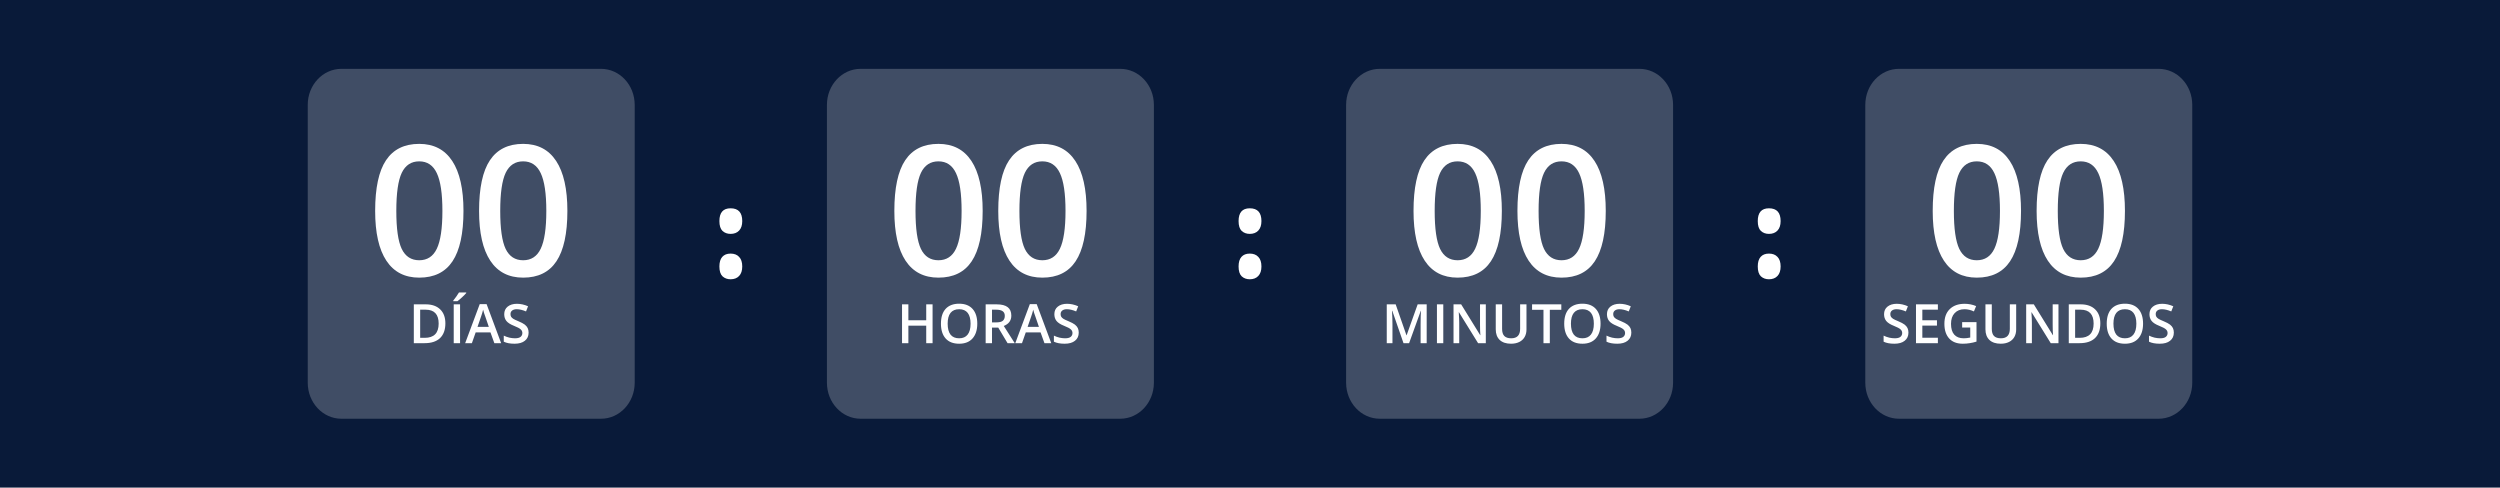
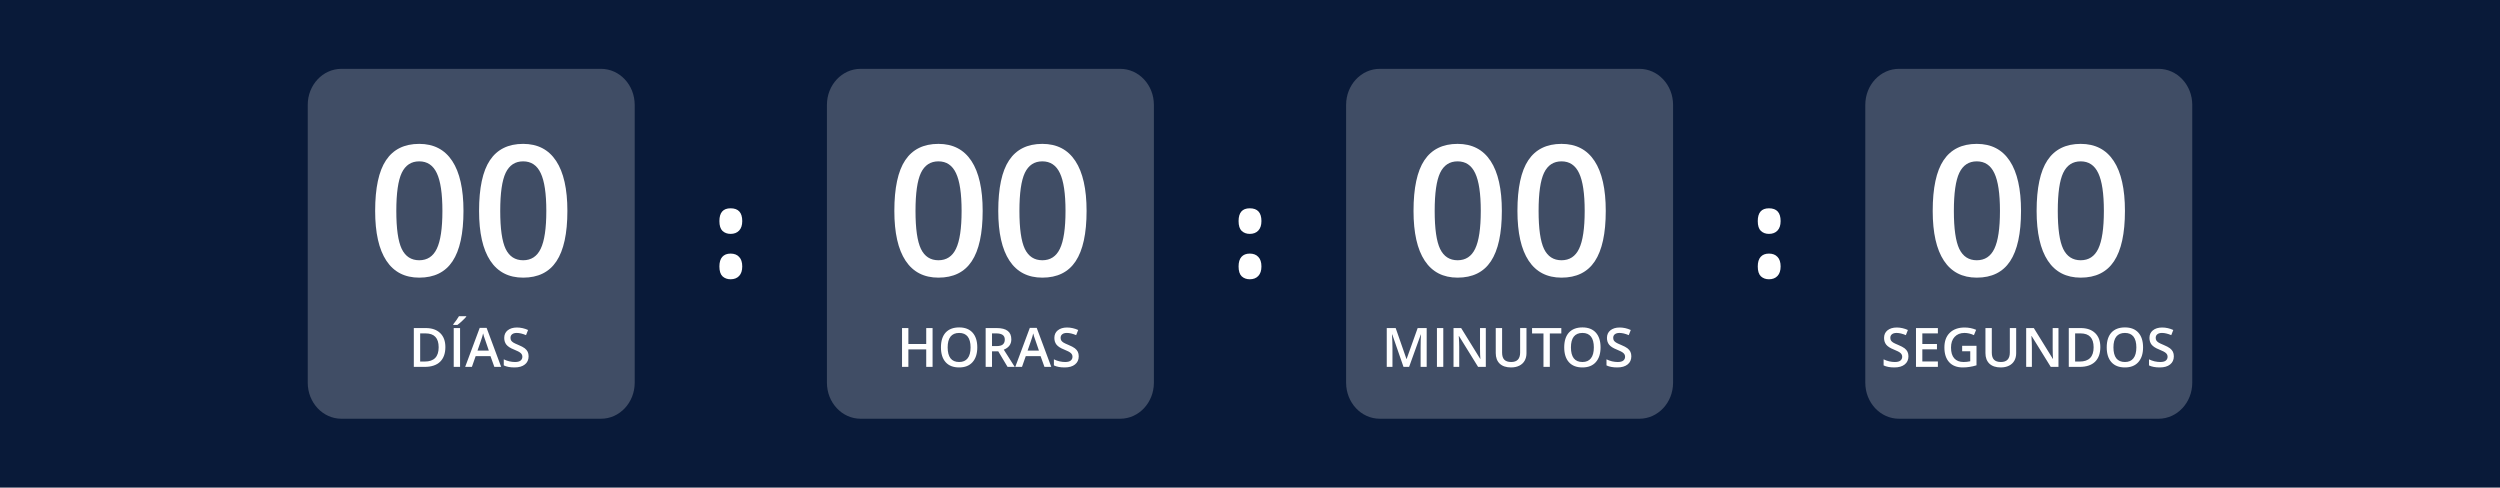
<svg xmlns="http://www.w3.org/2000/svg" class="timer__svg" id="cronometro" version="1.1" viewBox="0 0 380.998 74.306" height="74.306mm" width="380.998mm">
  <defs id="defs2" />
  <g transform="translate(103.5834,-100.8323)" id="layer1">
    <rect y="100.832" x="-103.583" height="74.306" width="380.998" id="rect31" style="fill:#091a39;fill-opacity:1;stroke:none;stroke-width:1;stroke-miterlimit:4;stroke-dasharray:none;stroke-opacity:1" />
    <flowRoot transform="scale(0.2645833)" style="font-style:normal;font-weight:normal;font-size:40px;line-height:1.25;font-family:sans-serif;letter-spacing:0px;word-spacing:0px;fill:#000000;fill-opacity:1;stroke:none" id="flowRoot927" xml:space="preserve">
      <flowRegion id="flowRegion929">
        <rect y="927.358" x="-149.907" height="161.22" width="186.676" id="rect931" />
      </flowRegion>
      <flowPara id="flowPara933" />
    </flowRoot>
    <g transform="matrix(1.046266,0,0,1.046266,-19.45065,-6.384081)" id="g82">
      <path style="font-style:normal;font-weight:normal;font-size:28.279px;line-height:1.25;font-family:sans-serif;letter-spacing:0px;word-spacing:0px;fill:#ffffff;fill-opacity:1;stroke:none;stroke-width:0.707" d="m 177.253,132.816 c -1.086,0 -1.629,0.622 -1.629,1.864 0,0.663 0.152,1.142 0.456,1.436 0.313,0.285 0.704,0.428 1.174,0.428 0.525,0 0.939,-0.161 1.243,-0.483 0.304,-0.322 0.456,-0.782 0.456,-1.381 0,-1.243 -0.566,-1.864 -1.699,-1.864 z m 0,6.597 c -0.525,0 -0.93,0.161 -1.215,0.483 -0.276,0.313 -0.414,0.778 -0.414,1.395 0,0.663 0.152,1.142 0.456,1.436 0.313,0.285 0.704,0.428 1.174,0.428 0.525,0 0.939,-0.161 1.243,-0.483 0.304,-0.322 0.456,-0.782 0.456,-1.381 0,-0.617 -0.152,-1.082 -0.456,-1.395 -0.295,-0.322 -0.709,-0.483 -1.243,-0.483 z" id="path874" />
      <path style="font-style:normal;font-weight:normal;font-size:28.279px;line-height:1.25;font-family:sans-serif;letter-spacing:0px;word-spacing:0px;fill:#ffffff;fill-opacity:1;stroke:none;stroke-width:0.707" d="m 26.004,132.816 c -1.086,0 -1.629,0.622 -1.629,1.864 0,0.663 0.152,1.142 0.456,1.436 0.313,0.285 0.704,0.428 1.174,0.428 0.525,0 0.939,-0.161 1.243,-0.483 0.304,-0.322 0.456,-0.782 0.456,-1.381 0,-1.243 -0.566,-1.864 -1.699,-1.864 z m 0,6.597 c -0.525,0 -0.93,0.161 -1.215,0.483 -0.276,0.313 -0.414,0.778 -0.414,1.395 0,0.663 0.152,1.142 0.456,1.436 0.313,0.285 0.704,0.428 1.174,0.428 0.525,0 0.939,-0.161 1.243,-0.483 0.304,-0.322 0.456,-0.782 0.456,-1.381 0,-0.617 -0.152,-1.082 -0.456,-1.395 -0.295,-0.322 -0.709,-0.483 -1.243,-0.483 z" id="path879" />
      <path id="path881" d="m 101.628,132.816 c -1.086,0 -1.629,0.622 -1.629,1.864 0,0.663 0.152,1.142 0.456,1.436 0.313,0.285 0.704,0.428 1.174,0.428 0.525,0 0.939,-0.161 1.243,-0.483 0.304,-0.322 0.456,-0.782 0.456,-1.381 0,-1.243 -0.566,-1.864 -1.699,-1.864 z m 0,6.597 c -0.525,0 -0.93,0.161 -1.215,0.483 -0.276,0.313 -0.414,0.778 -0.414,1.395 0,0.663 0.152,1.142 0.456,1.436 0.313,0.285 0.704,0.428 1.174,0.428 0.525,0 0.939,-0.161 1.243,-0.483 0.304,-0.322 0.456,-0.782 0.456,-1.381 0,-0.617 -0.152,-1.082 -0.456,-1.395 -0.295,-0.322 -0.709,-0.483 -1.243,-0.483 z" style="font-style:normal;font-weight:normal;font-size:28.279px;line-height:1.25;font-family:sans-serif;letter-spacing:0px;word-spacing:0px;fill:#ffffff;fill-opacity:1;stroke:none;stroke-width:0.707" />
      <g id="g1016" transform="translate(13.05277)">
        <rect style="fill:#f2f2f2;fill-opacity:0.235;stroke:none;stroke-width:1.122;stroke-miterlimit:4;stroke-dasharray:none;stroke-opacity:1" id="rect863" width="47.625" height="50.966" x="102.61" y="112.502" ry="5.246" rx="4.903" />
        <g id="g960" transform="matrix(0.8576424,0,0,0.8576424,137.1732,17.85149)">
-           <text id="text954" y="156.952" x="-34.273" style="font-style:normal;font-variant:normal;font-weight:600;font-stretch:normal;font-size:9.235px;line-height:1.25;font-family:'Open Sans';-inkscape-font-specification:'Open Sans Semi-Bold';letter-spacing:0px;word-spacing:0px;fill:#ffffff;fill-opacity:1;stroke:none;stroke-width:0.231" xml:space="preserve">
-             <tspan style="font-style:normal;font-variant:normal;font-weight:600;font-stretch:normal;font-family:'Open Sans';-inkscape-font-specification:'Open Sans Semi-Bold';fill:#ffffff;stroke-width:0.231" y="156.952" x="-34.273" id="minutos-s">MINUTOS</tspan>
+           <text id="text954" y="160.979" x="-34.273" style="font-style:normal;font-variant:normal;font-weight:600;font-stretch:normal;font-size:9.235px;line-height:1.25;font-family:'Open Sans';-inkscape-font-specification:'Open Sans Semi-Bold';letter-spacing:0px;word-spacing:0px;fill:#ffffff;fill-opacity:1;stroke:none;stroke-width:0.231" xml:space="preserve">
+             <tspan style="font-style:normal;font-variant:normal;font-weight:600;font-stretch:normal;font-family:'Open Sans';-inkscape-font-specification:'Open Sans Semi-Bold';fill:#ffffff;stroke-width:0.231" y="160.979" x="-34.273" id="minutos-s">MINUTOS</tspan>
          </text>
          <text id="text958" y="145.528" x="-30.178" style="font-style:normal;font-weight:normal;font-size:30.922px;line-height:1.25;font-family:sans-serif;letter-spacing:0px;word-spacing:0px;fill:#ffffff;fill-opacity:1;stroke:none;stroke-width:0.773" xml:space="preserve">
            <tspan style="font-style:normal;font-variant:normal;font-weight:600;font-stretch:normal;font-family:'Open Sans';-inkscape-font-specification:'Open Sans Semi-Bold';fill:#ffffff;stroke-width:0.773" y="145.528" x="-30.178" id="minutos-n">00</tspan>
          </text>
        </g>
      </g>
      <g id="g1024" transform="translate(6.526383)">
        <rect rx="4.903" ry="5.246" y="112.502" x="33.512" height="50.966" width="47.625" id="rect896" style="fill:#f2f2f2;fill-opacity:0.235;stroke:none;stroke-width:1.122;stroke-miterlimit:4;stroke-dasharray:none;stroke-opacity:1" />
        <g transform="matrix(0.8576424,0,0,0.8576424,18.63462,-97.90018)" id="g1000">
-           <text xml:space="preserve" style="font-style:normal;font-variant:normal;font-weight:600;font-stretch:normal;font-size:9.235px;line-height:1.25;font-family:'Open Sans';-inkscape-font-specification:'Open Sans Semi-Bold';letter-spacing:0px;word-spacing:0px;fill:#ffffff;fill-opacity:1;stroke:none;stroke-width:0.231" x="29.227" y="291.917" id="text964">
-             <tspan id="horas-s" x="29.227" y="291.917" style="font-style:normal;font-variant:normal;font-weight:600;font-stretch:normal;font-family:'Open Sans';-inkscape-font-specification:'Open Sans Semi-Bold';fill:#ffffff;stroke-width:0.231">HORAS</tspan>
+           <text xml:space="preserve" style="font-style:normal;font-variant:normal;font-weight:600;font-stretch:normal;font-size:9.235px;line-height:1.25;font-family:'Open Sans';-inkscape-font-specification:'Open Sans Semi-Bold';letter-spacing:0px;word-spacing:0px;fill:#ffffff;fill-opacity:1;stroke:none;stroke-width:0.231" x="29.227" y="295.944" id="text964">
+             <tspan id="horas-s" x="29.227" y="295.944" style="font-style:normal;font-variant:normal;font-weight:600;font-stretch:normal;font-family:'Open Sans';-inkscape-font-specification:'Open Sans Semi-Bold';fill:#ffffff;stroke-width:0.231">HORAS</tspan>
          </text>
          <text xml:space="preserve" style="font-style:normal;font-weight:normal;font-size:30.922px;line-height:1.25;font-family:sans-serif;letter-spacing:0px;word-spacing:0px;fill:#ffffff;fill-opacity:1;stroke:none;stroke-width:0.773" x="27.469" y="280.493" id="text968">
            <tspan id="horas-n" x="27.469" y="280.493" style="font-style:normal;font-variant:normal;font-weight:600;font-stretch:normal;font-family:'Open Sans';-inkscape-font-specification:'Open Sans Semi-Bold';fill:#ffffff;stroke-width:0.773">00</tspan>
          </text>
        </g>
      </g>
      <g id="g1032">
        <rect style="fill:#f2f2f2;fill-opacity:0.235;stroke:none;stroke-width:1.122;stroke-miterlimit:4;stroke-dasharray:none;stroke-opacity:1" id="rect898" width="47.625" height="50.966" x="-35.587" y="112.502" ry="5.246" rx="4.903" />
        <g id="g980" transform="matrix(0.8576424,0,0,0.8576424,-1.022898,17.85149)">
-           <text id="text974" y="156.952" x="-23.162" style="font-style:normal;font-variant:normal;font-weight:600;font-stretch:normal;font-size:9.235px;line-height:1.25;font-family:'Open Sans';-inkscape-font-specification:'Open Sans Semi-Bold';letter-spacing:0px;word-spacing:0px;fill:#ffffff;fill-opacity:1;stroke:none;stroke-width:0.231" xml:space="preserve">
-             <tspan style="font-style:normal;font-variant:normal;font-weight:600;font-stretch:normal;font-family:'Open Sans';-inkscape-font-specification:'Open Sans Semi-Bold';fill:#ffffff;stroke-width:0.231" y="156.952" x="-23.162" id="dias-s">DÍAS</tspan>
+           <text id="text974" y="160.979" x="-23.162" style="font-style:normal;font-variant:normal;font-weight:600;font-stretch:normal;font-size:9.235px;line-height:1.25;font-family:'Open Sans';-inkscape-font-specification:'Open Sans Semi-Bold';letter-spacing:0px;word-spacing:0px;fill:#ffffff;fill-opacity:1;stroke:none;stroke-width:0.231" xml:space="preserve">
+             <tspan style="font-style:normal;font-variant:normal;font-weight:600;font-stretch:normal;font-family:'Open Sans';-inkscape-font-specification:'Open Sans Semi-Bold';fill:#ffffff;stroke-width:0.231" y="160.979" x="-23.162" id="dias-s">DÍAS</tspan>
          </text>
          <text id="text978" y="145.528" x="-30.178" style="font-style:normal;font-weight:normal;font-size:30.922px;line-height:1.25;font-family:sans-serif;letter-spacing:0px;word-spacing:0px;fill:#ffffff;fill-opacity:1;stroke:none;stroke-width:0.773" xml:space="preserve">
            <tspan style="font-style:normal;font-variant:normal;font-weight:600;font-stretch:normal;font-family:'Open Sans';-inkscape-font-specification:'Open Sans Semi-Bold';fill:#ffffff;stroke-width:0.773" y="145.528" x="-30.178" id="dias-n">00</tspan>
          </text>
        </g>
      </g>
      <g id="g1008" transform="translate(19.57915)">
        <rect rx="4.903" ry="5.246" y="112.502" x="171.708" height="50.966" width="47.625" id="rect900" style="fill:#f2f2f2;fill-opacity:0.235;stroke:none;stroke-width:1.122;stroke-miterlimit:4;stroke-dasharray:none;stroke-opacity:1" />
        <g transform="matrix(0.8576424,0,0,0.8576424,206.2713,17.85149)" id="g990">
-           <text xml:space="preserve" style="font-style:normal;font-variant:normal;font-weight:600;font-stretch:normal;font-size:9.235px;line-height:1.25;font-family:'Open Sans';-inkscape-font-specification:'Open Sans Semi-Bold';letter-spacing:0px;word-spacing:0px;fill:#ffffff;fill-opacity:1;stroke:none;stroke-width:0.231" x="-37.644" y="156.952" id="text984">
-             <tspan id="segundos-s" x="-37.644" y="156.952" style="font-style:normal;font-variant:normal;font-weight:600;font-stretch:normal;font-family:'Open Sans';-inkscape-font-specification:'Open Sans Semi-Bold';fill:#ffffff;stroke-width:0.231">SEGUNDOS</tspan>
+           <text xml:space="preserve" style="font-style:normal;font-variant:normal;font-weight:600;font-stretch:normal;font-size:9.235px;line-height:1.25;font-family:'Open Sans';-inkscape-font-specification:'Open Sans Semi-Bold';letter-spacing:0px;word-spacing:0px;fill:#ffffff;fill-opacity:1;stroke:none;stroke-width:0.231" x="-37.644" y="160.979" id="text984">
+             <tspan id="segundos-s" x="-37.644" y="160.979" style="font-style:normal;font-variant:normal;font-weight:600;font-stretch:normal;font-family:'Open Sans';-inkscape-font-specification:'Open Sans Semi-Bold';fill:#ffffff;stroke-width:0.231">SEGUNDOS</tspan>
          </text>
          <text xml:space="preserve" style="font-style:normal;font-weight:normal;font-size:30.922px;line-height:1.25;font-family:sans-serif;letter-spacing:0px;word-spacing:0px;fill:#ffffff;fill-opacity:1;stroke:none;stroke-width:0.773" x="-30.178" y="145.528" id="text988">
            <tspan id="segundos-n" x="-30.178" y="145.528" style="font-style:normal;font-variant:normal;font-weight:600;font-stretch:normal;font-family:'Open Sans';-inkscape-font-specification:'Open Sans Semi-Bold';fill:#ffffff;stroke-width:0.773">00</tspan>
          </text>
        </g>
      </g>
    </g>
  </g>
</svg>
